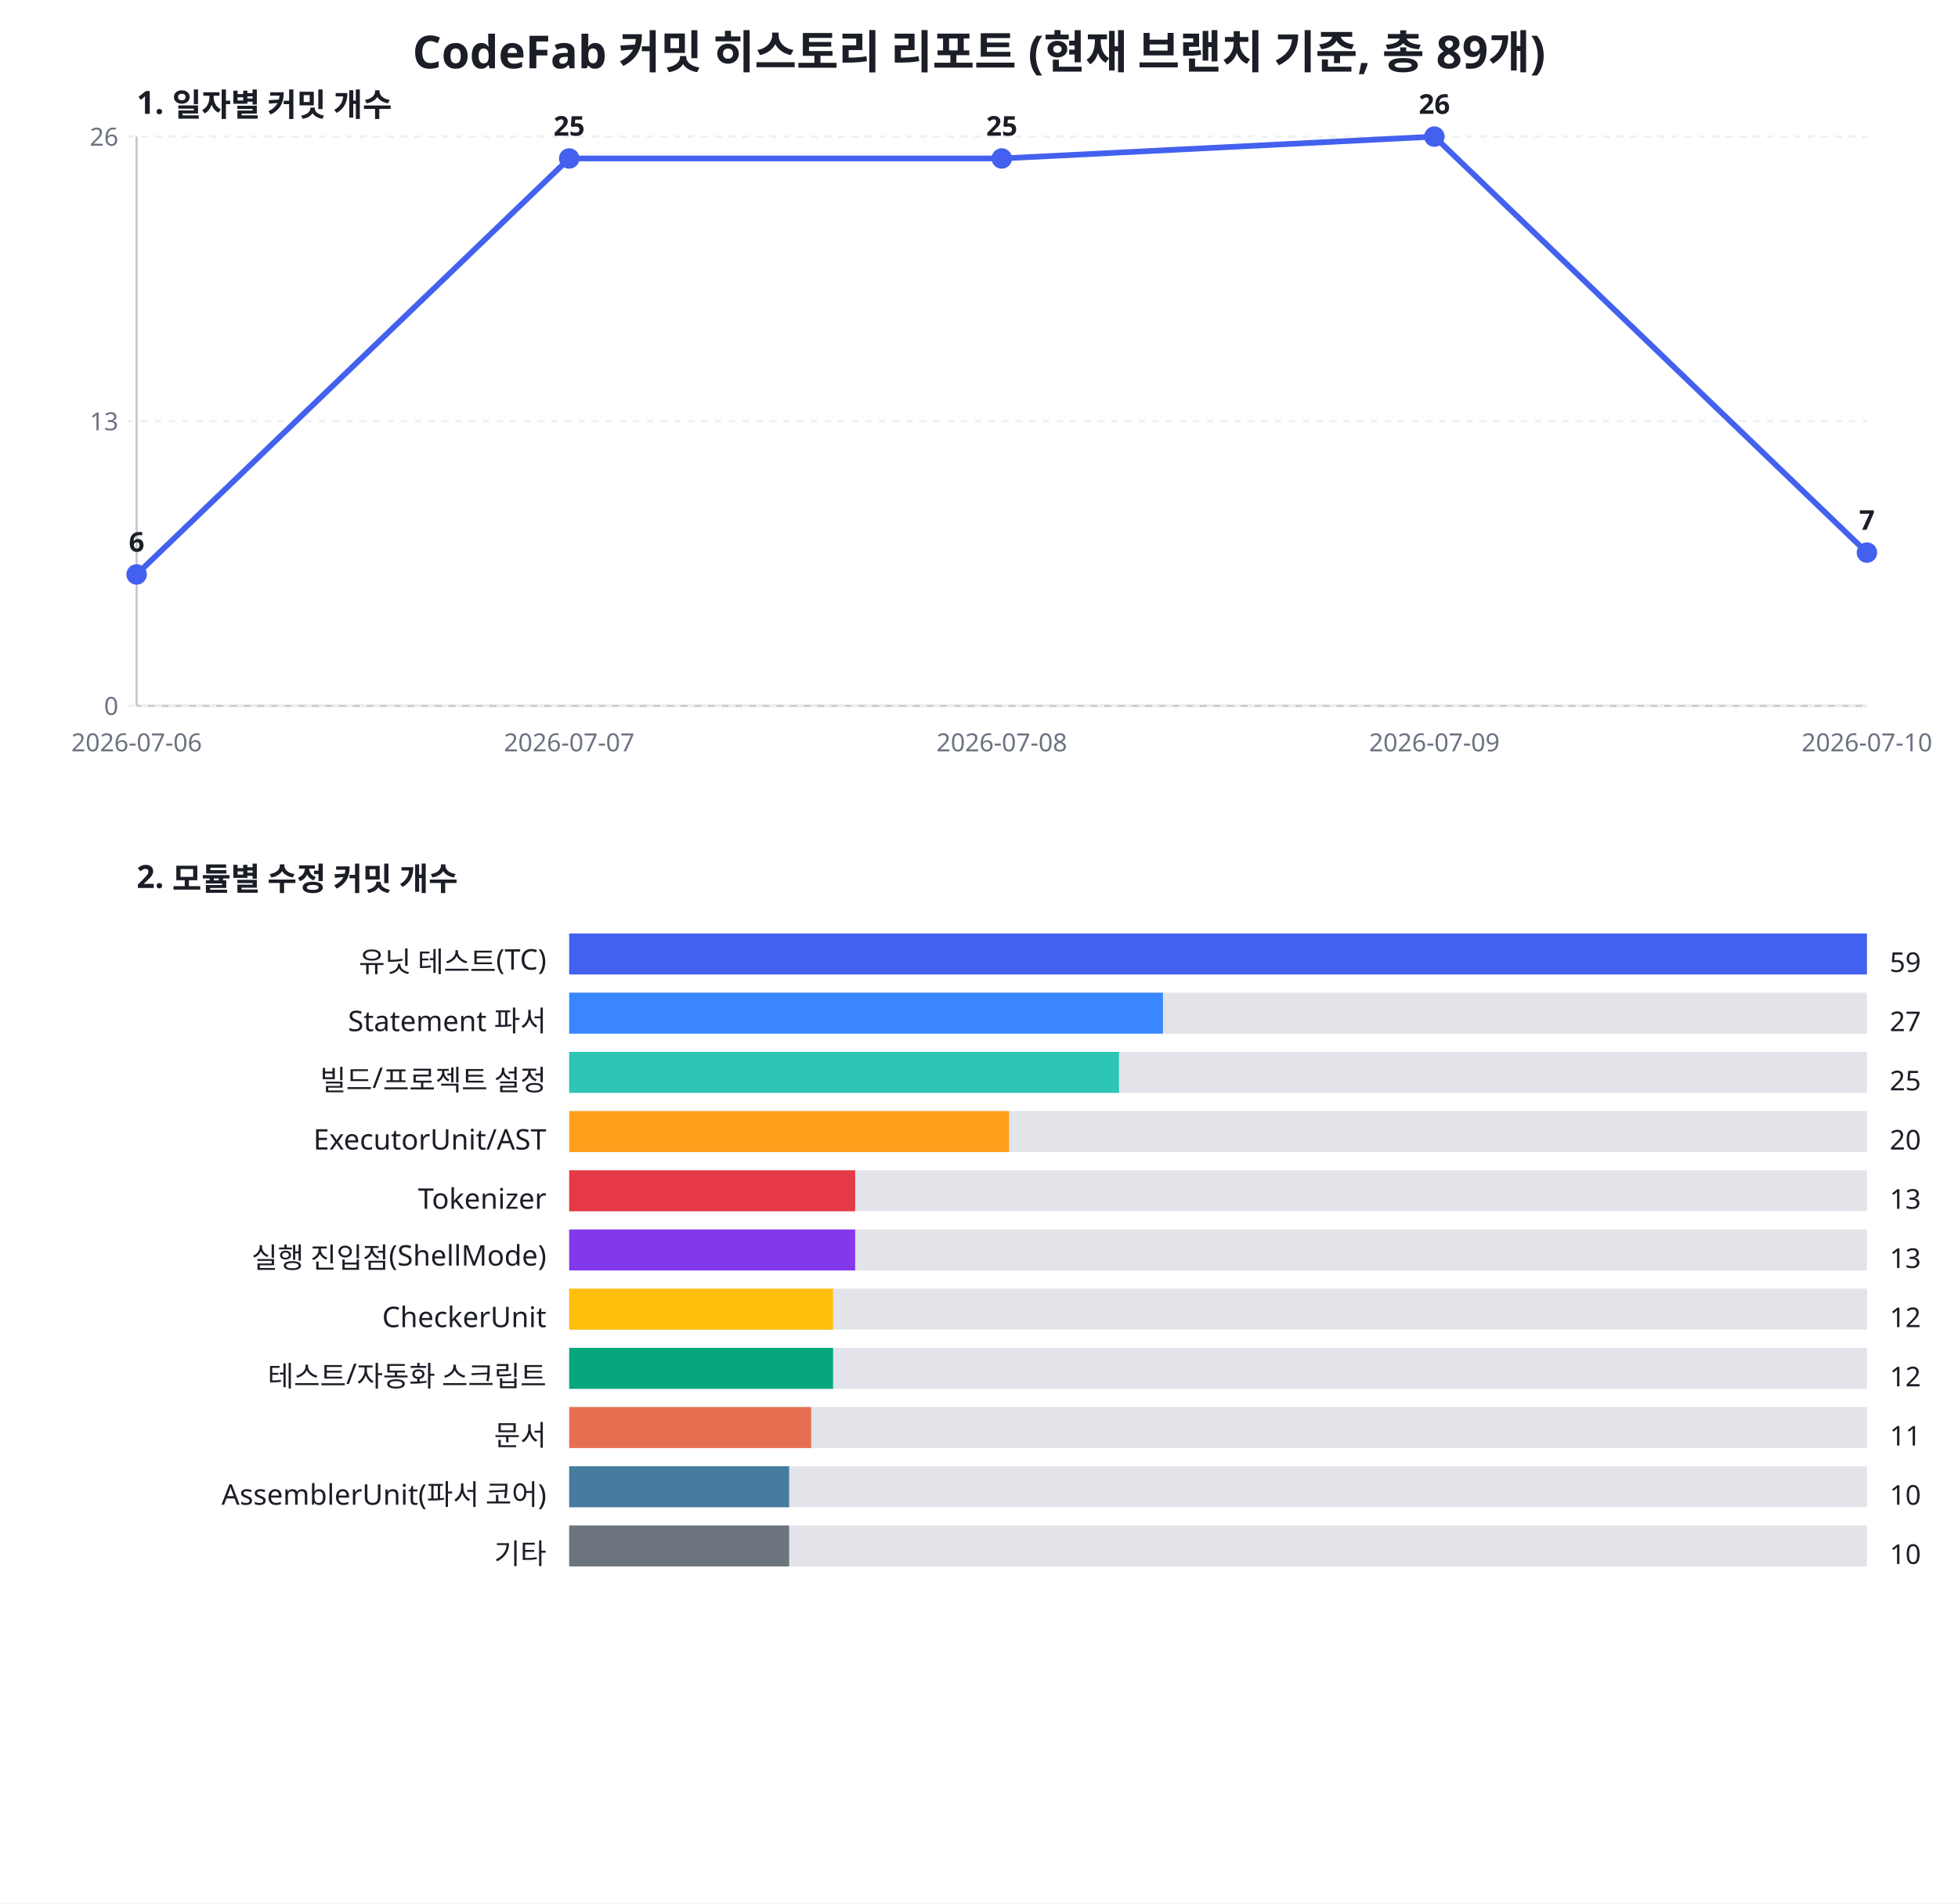
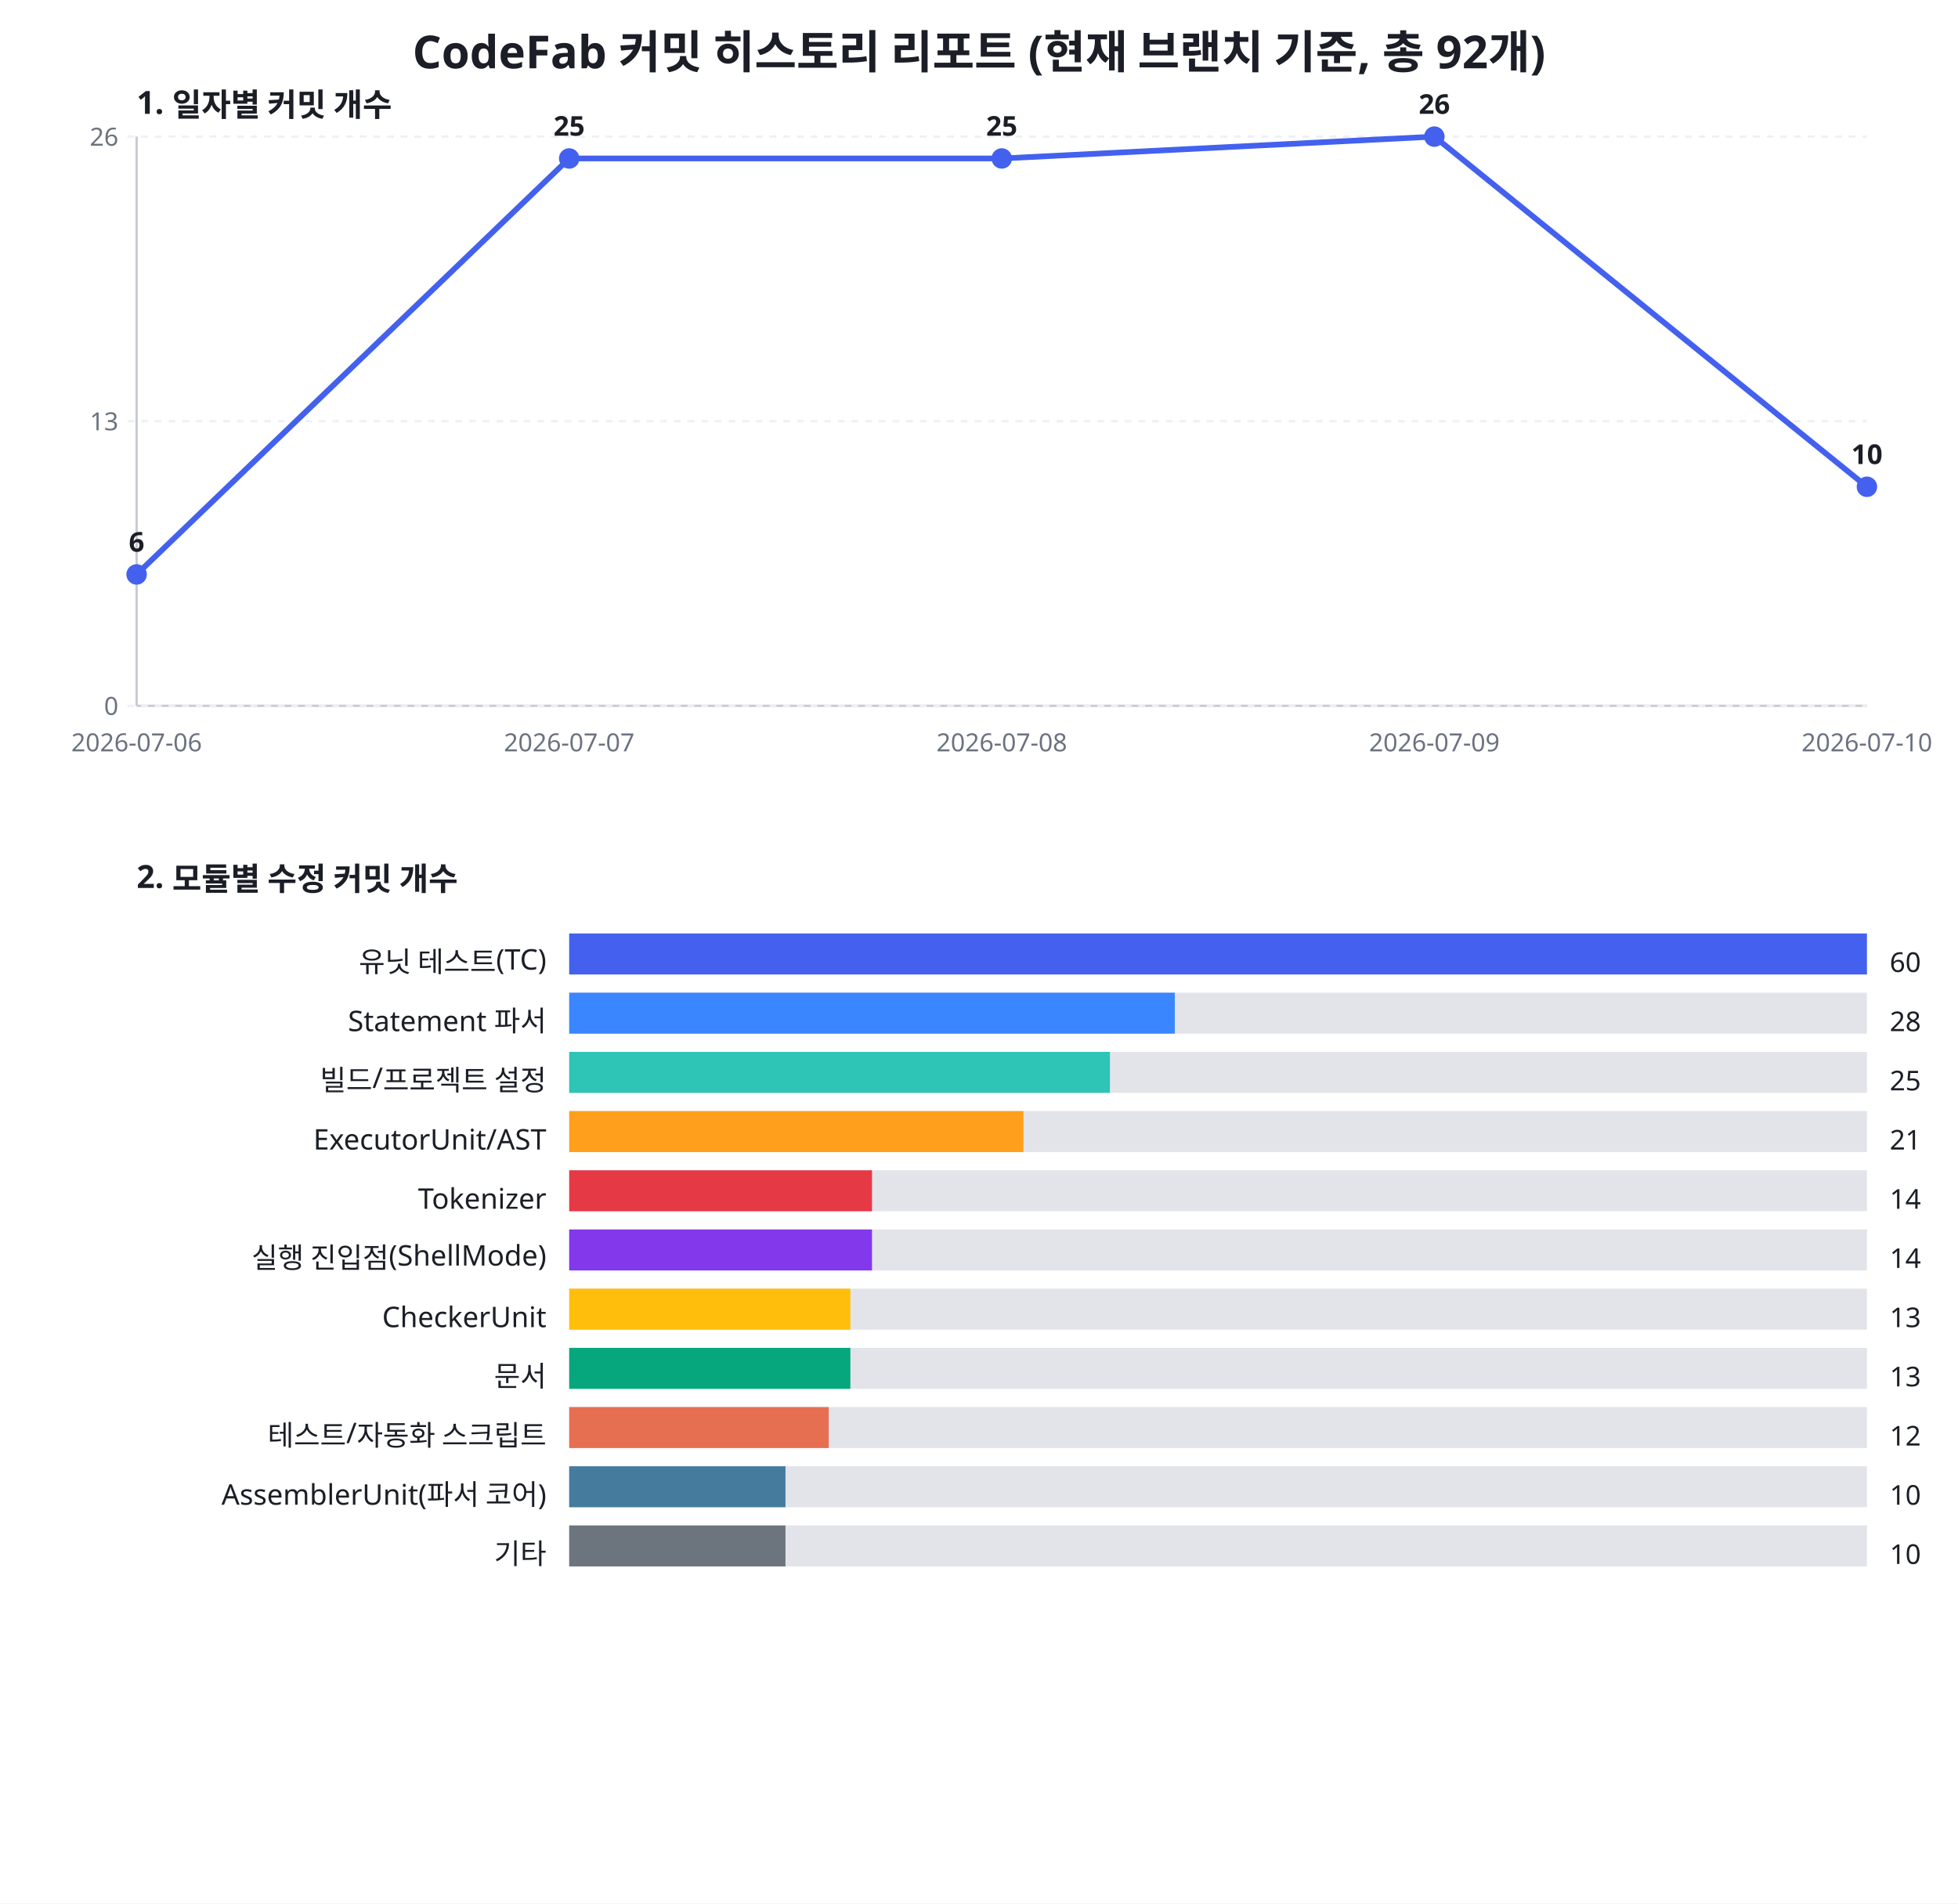
<svg xmlns="http://www.w3.org/2000/svg" width="860" height="836" viewBox="0 0 860 836" font-family="Segoe UI, Malgun Gothic, sans-serif">
  <rect x="0" y="0" width="860" height="836" fill="#ffffff" />
-   <text x="430.0" y="30" text-anchor="middle" font-size="20" font-weight="700" fill="#1b1e26">CodeFab 커밋 히스토리 리포트 (현재 브랜치 기준, 총 89개)</text>
+   <text x="430.0" y="30" text-anchor="middle" font-size="20" font-weight="700" fill="#1b1e26">CodeFab 커밋 히스토리 리포트 (현재 브랜치 기준, 총 92개)</text>
  <text x="60" y="50" font-size="14" font-weight="700" fill="#1b1e26">1. 일자별 커밋 개수</text>
  <line x1="60" y1="310" x2="820" y2="310" stroke="#c7cad1" />
  <line x1="60" y1="60" x2="60" y2="310" stroke="#c7cad1" />
  <line x1="56" y1="310.0" x2="820" y2="310.0" stroke="#eef0f4" stroke-dasharray="3,3" />
  <text x="52" y="314.0" text-anchor="end" font-size="11" fill="#6b7280">0</text>
  <line x1="56" y1="185.0" x2="820" y2="185.0" stroke="#eef0f4" stroke-dasharray="3,3" />
  <text x="52" y="189.0" text-anchor="end" font-size="11" fill="#6b7280">13</text>
  <line x1="56" y1="60.0" x2="820" y2="60.0" stroke="#eef0f4" stroke-dasharray="3,3" />
  <text x="52" y="64.0" text-anchor="end" font-size="11" fill="#6b7280">26</text>
-   <polyline points="60.0,252.3 250.0,69.6 440.0,69.6 630.0,60.0 820.0,242.7" fill="none" stroke="#4361ee" stroke-width="2.5" />
+   <polyline points="60.0,252.3 250.0,69.6 440.0,69.6 630.0,60.0 820.0,213.8" fill="none" stroke="#4361ee" stroke-width="2.5" />
  <circle cx="60.0" cy="252.3" r="4.5" fill="#4361ee" />
  <text x="60.0" y="242.3" text-anchor="middle" font-size="12" font-weight="600" fill="#1b1e26">6</text>
  <text x="60.0" y="330" text-anchor="middle" font-size="11" fill="#6b7280">2026-07-06</text>
  <circle cx="250.0" cy="69.6" r="4.5" fill="#4361ee" />
  <text x="250.0" y="59.6" text-anchor="middle" font-size="12" font-weight="600" fill="#1b1e26">25</text>
  <text x="250.0" y="330" text-anchor="middle" font-size="11" fill="#6b7280">2026-07-07</text>
  <circle cx="440.0" cy="69.6" r="4.5" fill="#4361ee" />
  <text x="440.0" y="59.6" text-anchor="middle" font-size="12" font-weight="600" fill="#1b1e26">25</text>
  <text x="440.0" y="330" text-anchor="middle" font-size="11" fill="#6b7280">2026-07-08</text>
  <circle cx="630.0" cy="60.0" r="4.5" fill="#4361ee" />
  <text x="630.0" y="50.0" text-anchor="middle" font-size="12" font-weight="600" fill="#1b1e26">26</text>
  <text x="630.0" y="330" text-anchor="middle" font-size="11" fill="#6b7280">2026-07-09</text>
-   <circle cx="820.0" cy="242.7" r="4.5" fill="#4361ee" />
-   <text x="820.0" y="232.7" text-anchor="middle" font-size="12" font-weight="600" fill="#1b1e26">7</text>
+   <circle cx="820.0" cy="213.8" r="4.5" fill="#4361ee" />
+   <text x="820.0" y="203.8" text-anchor="middle" font-size="12" font-weight="600" fill="#1b1e26">10</text>
  <text x="820.0" y="330" text-anchor="middle" font-size="11" fill="#6b7280">2026-07-10</text>
  <text x="60" y="390" font-size="14" font-weight="700" fill="#1b1e26">2. 모듈별 수정 커밋 개수</text>
  <text x="240" y="426.9" text-anchor="end" font-size="12.5" fill="#1b1e26">유닛 테스트(TC)</text>
  <rect x="250" y="410" width="570.0" height="18" fill="#e2e4ea" />
  <rect x="250" y="410" width="570.0" height="18" fill="#4361ee" />
-   <text x="830.0" y="426.9" font-size="12" fill="#1b1e26">59</text>
+   <text x="830.0" y="426.9" font-size="12" fill="#1b1e26">60</text>
  <text x="240" y="452.9" text-anchor="end" font-size="12.5" fill="#1b1e26">Statement 파서</text>
  <rect x="250" y="436" width="570.0" height="18" fill="#e2e4ea" />
-   <rect x="250" y="436" width="260.8" height="18" fill="#3a86ff" />
-   <text x="830.0" y="452.9" font-size="12" fill="#1b1e26">27</text>
+   <rect x="250" y="436" width="266.0" height="18" fill="#3a86ff" />
+   <text x="830.0" y="452.9" font-size="12" fill="#1b1e26">28</text>
  <text x="240" y="478.9" text-anchor="end" font-size="12.5" fill="#1b1e26">빌드/프로젝트 설정</text>
  <rect x="250" y="462" width="570.0" height="18" fill="#e2e4ea" />
-   <rect x="250" y="462" width="241.5" height="18" fill="#2ec4b6" />
+   <rect x="250" y="462" width="237.5" height="18" fill="#2ec4b6" />
  <text x="830.0" y="478.9" font-size="12" fill="#1b1e26">25</text>
  <text x="240" y="504.9" text-anchor="end" font-size="12.5" fill="#1b1e26">ExecutorUnit/AST</text>
  <rect x="250" y="488" width="570.0" height="18" fill="#e2e4ea" />
-   <rect x="250" y="488" width="193.2" height="18" fill="#ff9f1c" />
-   <text x="830.0" y="504.9" font-size="12" fill="#1b1e26">20</text>
+   <rect x="250" y="488" width="199.5" height="18" fill="#ff9f1c" />
+   <text x="830.0" y="504.9" font-size="12" fill="#1b1e26">21</text>
  <text x="240" y="530.9" text-anchor="end" font-size="12.5" fill="#1b1e26">Tokenizer</text>
  <rect x="250" y="514" width="570.0" height="18" fill="#e2e4ea" />
-   <rect x="250" y="514" width="125.6" height="18" fill="#e63946" />
-   <text x="830.0" y="530.9" font-size="12" fill="#1b1e26">13</text>
+   <rect x="250" y="514" width="133.0" height="18" fill="#e63946" />
+   <text x="830.0" y="530.9" font-size="12" fill="#1b1e26">14</text>
  <text x="240" y="556.9" text-anchor="end" font-size="12.5" fill="#1b1e26">실행 진입점(ShellMode)</text>
  <rect x="250" y="540" width="570.0" height="18" fill="#e2e4ea" />
-   <rect x="250" y="540" width="125.6" height="18" fill="#8338ec" />
-   <text x="830.0" y="556.9" font-size="12" fill="#1b1e26">13</text>
+   <rect x="250" y="540" width="133.0" height="18" fill="#8338ec" />
+   <text x="830.0" y="556.9" font-size="12" fill="#1b1e26">14</text>
  <text x="240" y="582.9" text-anchor="end" font-size="12.5" fill="#1b1e26">CheckerUnit</text>
  <rect x="250" y="566" width="570.0" height="18" fill="#e2e4ea" />
-   <rect x="250" y="566" width="115.9" height="18" fill="#ffbe0b" />
-   <text x="830.0" y="582.9" font-size="12" fill="#1b1e26">12</text>
-   <text x="240" y="608.9" text-anchor="end" font-size="12.5" fill="#1b1e26">테스트/자동화 스크립트</text>
+   <rect x="250" y="566" width="123.5" height="18" fill="#ffbe0b" />
+   <text x="830.0" y="582.9" font-size="12" fill="#1b1e26">13</text>
+   <text x="240" y="608.9" text-anchor="end" font-size="12.5" fill="#1b1e26">문서</text>
  <rect x="250" y="592" width="570.0" height="18" fill="#e2e4ea" />
-   <rect x="250" y="592" width="115.9" height="18" fill="#06a77d" />
-   <text x="830.0" y="608.9" font-size="12" fill="#1b1e26">12</text>
-   <text x="240" y="634.9" text-anchor="end" font-size="12.5" fill="#1b1e26">문서</text>
+   <rect x="250" y="592" width="123.5" height="18" fill="#06a77d" />
+   <text x="830.0" y="608.9" font-size="12" fill="#1b1e26">13</text>
+   <text x="240" y="634.9" text-anchor="end" font-size="12.5" fill="#1b1e26">테스트/자동화 스크립트</text>
  <rect x="250" y="618" width="570.0" height="18" fill="#e2e4ea" />
-   <rect x="250" y="618" width="106.3" height="18" fill="#e76f51" />
-   <text x="830.0" y="634.9" font-size="12" fill="#1b1e26">11</text>
+   <rect x="250" y="618" width="114.0" height="18" fill="#e76f51" />
+   <text x="830.0" y="634.9" font-size="12" fill="#1b1e26">12</text>
  <text x="240" y="660.9" text-anchor="end" font-size="12.5" fill="#1b1e26">AssemblerUnit(파서 코어)</text>
  <rect x="250" y="644" width="570.0" height="18" fill="#e2e4ea" />
-   <rect x="250" y="644" width="96.6" height="18" fill="#457b9d" />
+   <rect x="250" y="644" width="95.0" height="18" fill="#457b9d" />
  <text x="830.0" y="660.9" font-size="12" fill="#1b1e26">10</text>
  <text x="240" y="686.9" text-anchor="end" font-size="12.5" fill="#1b1e26">기타</text>
  <rect x="250" y="670" width="570.0" height="18" fill="#e2e4ea" />
-   <rect x="250" y="670" width="96.6" height="18" fill="#6c757d" />
+   <rect x="250" y="670" width="95.0" height="18" fill="#6c757d" />
  <text x="830.0" y="686.9" font-size="12" fill="#1b1e26">10</text>
</svg>
